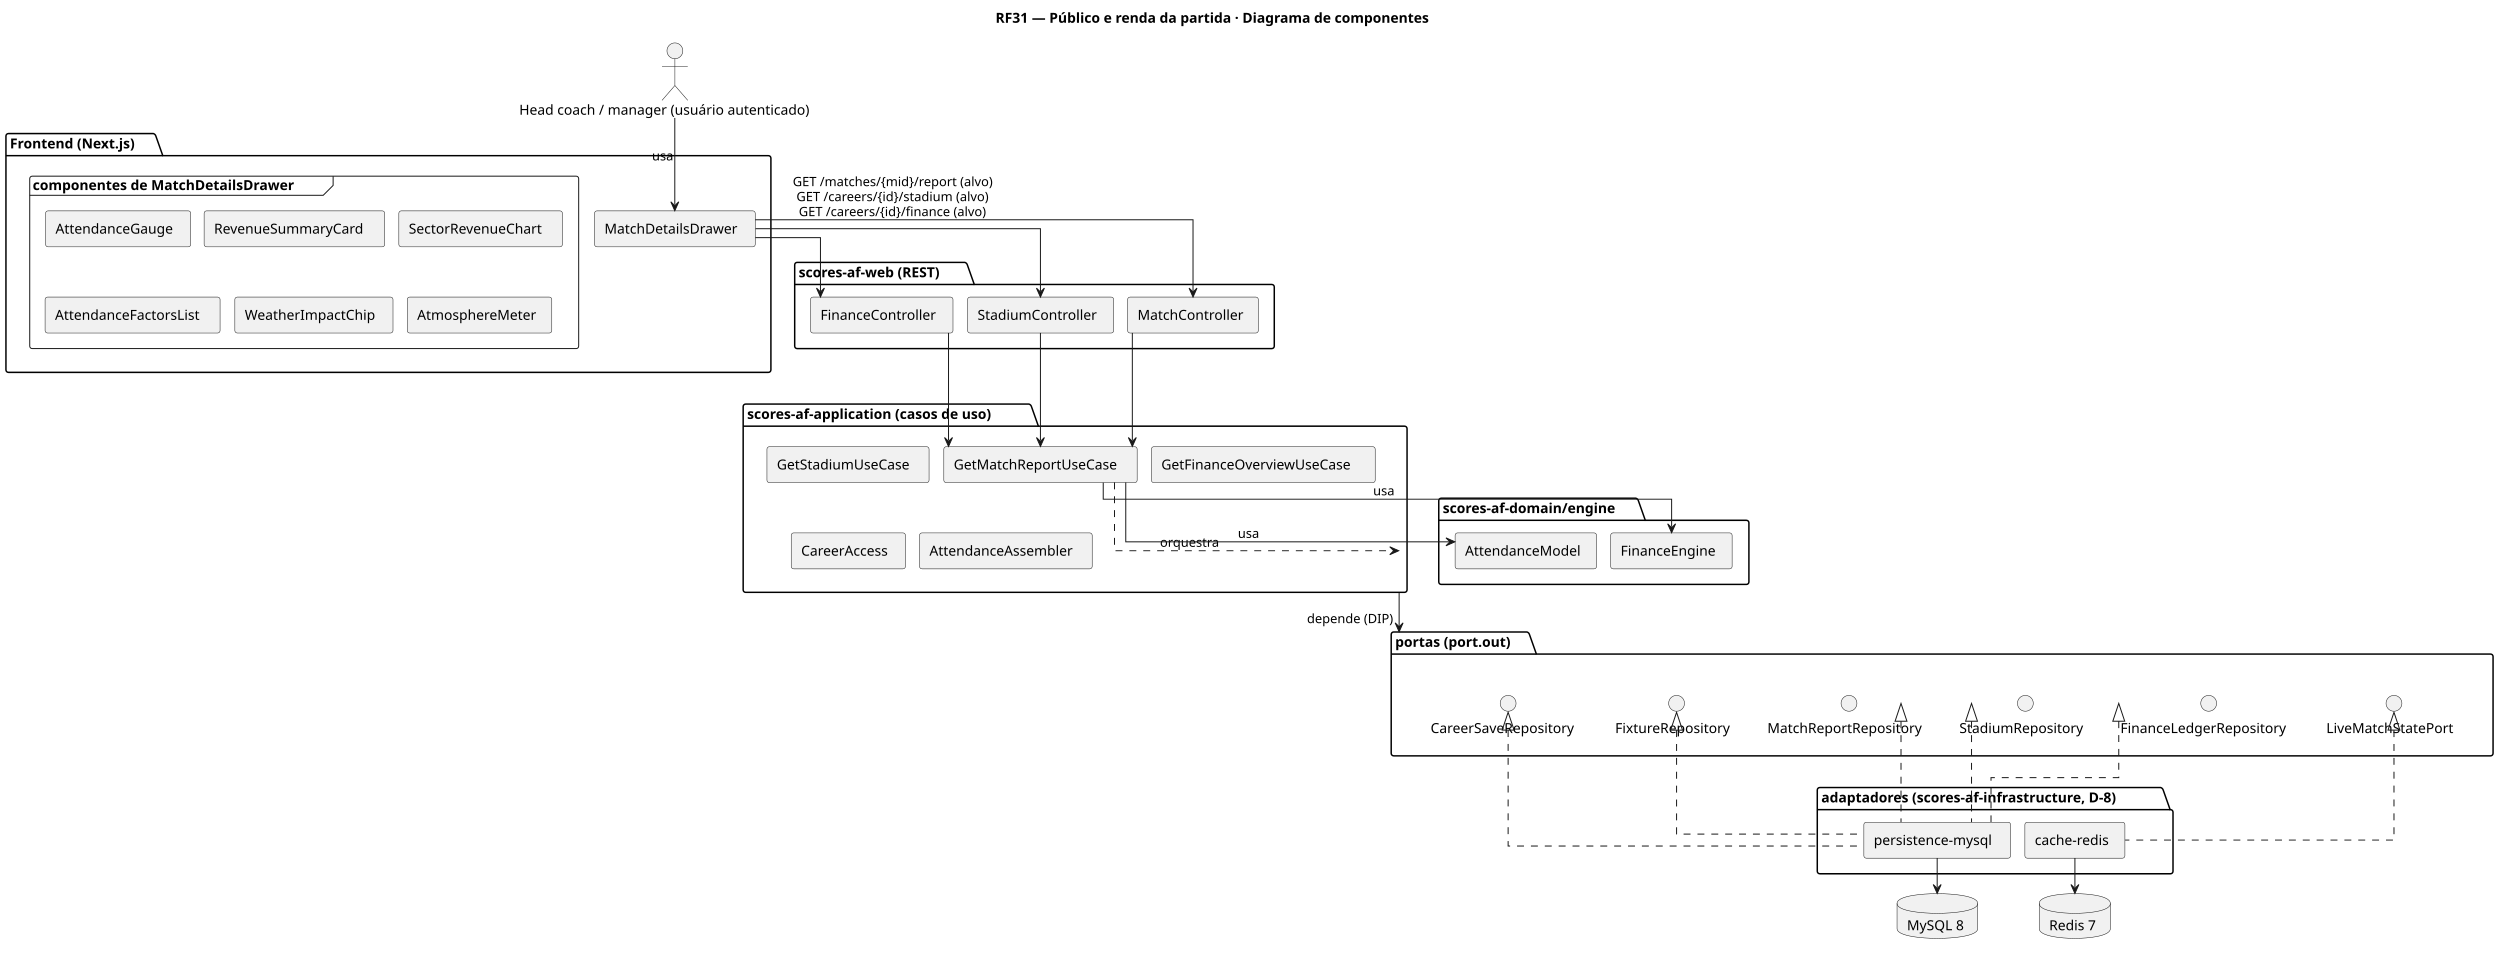
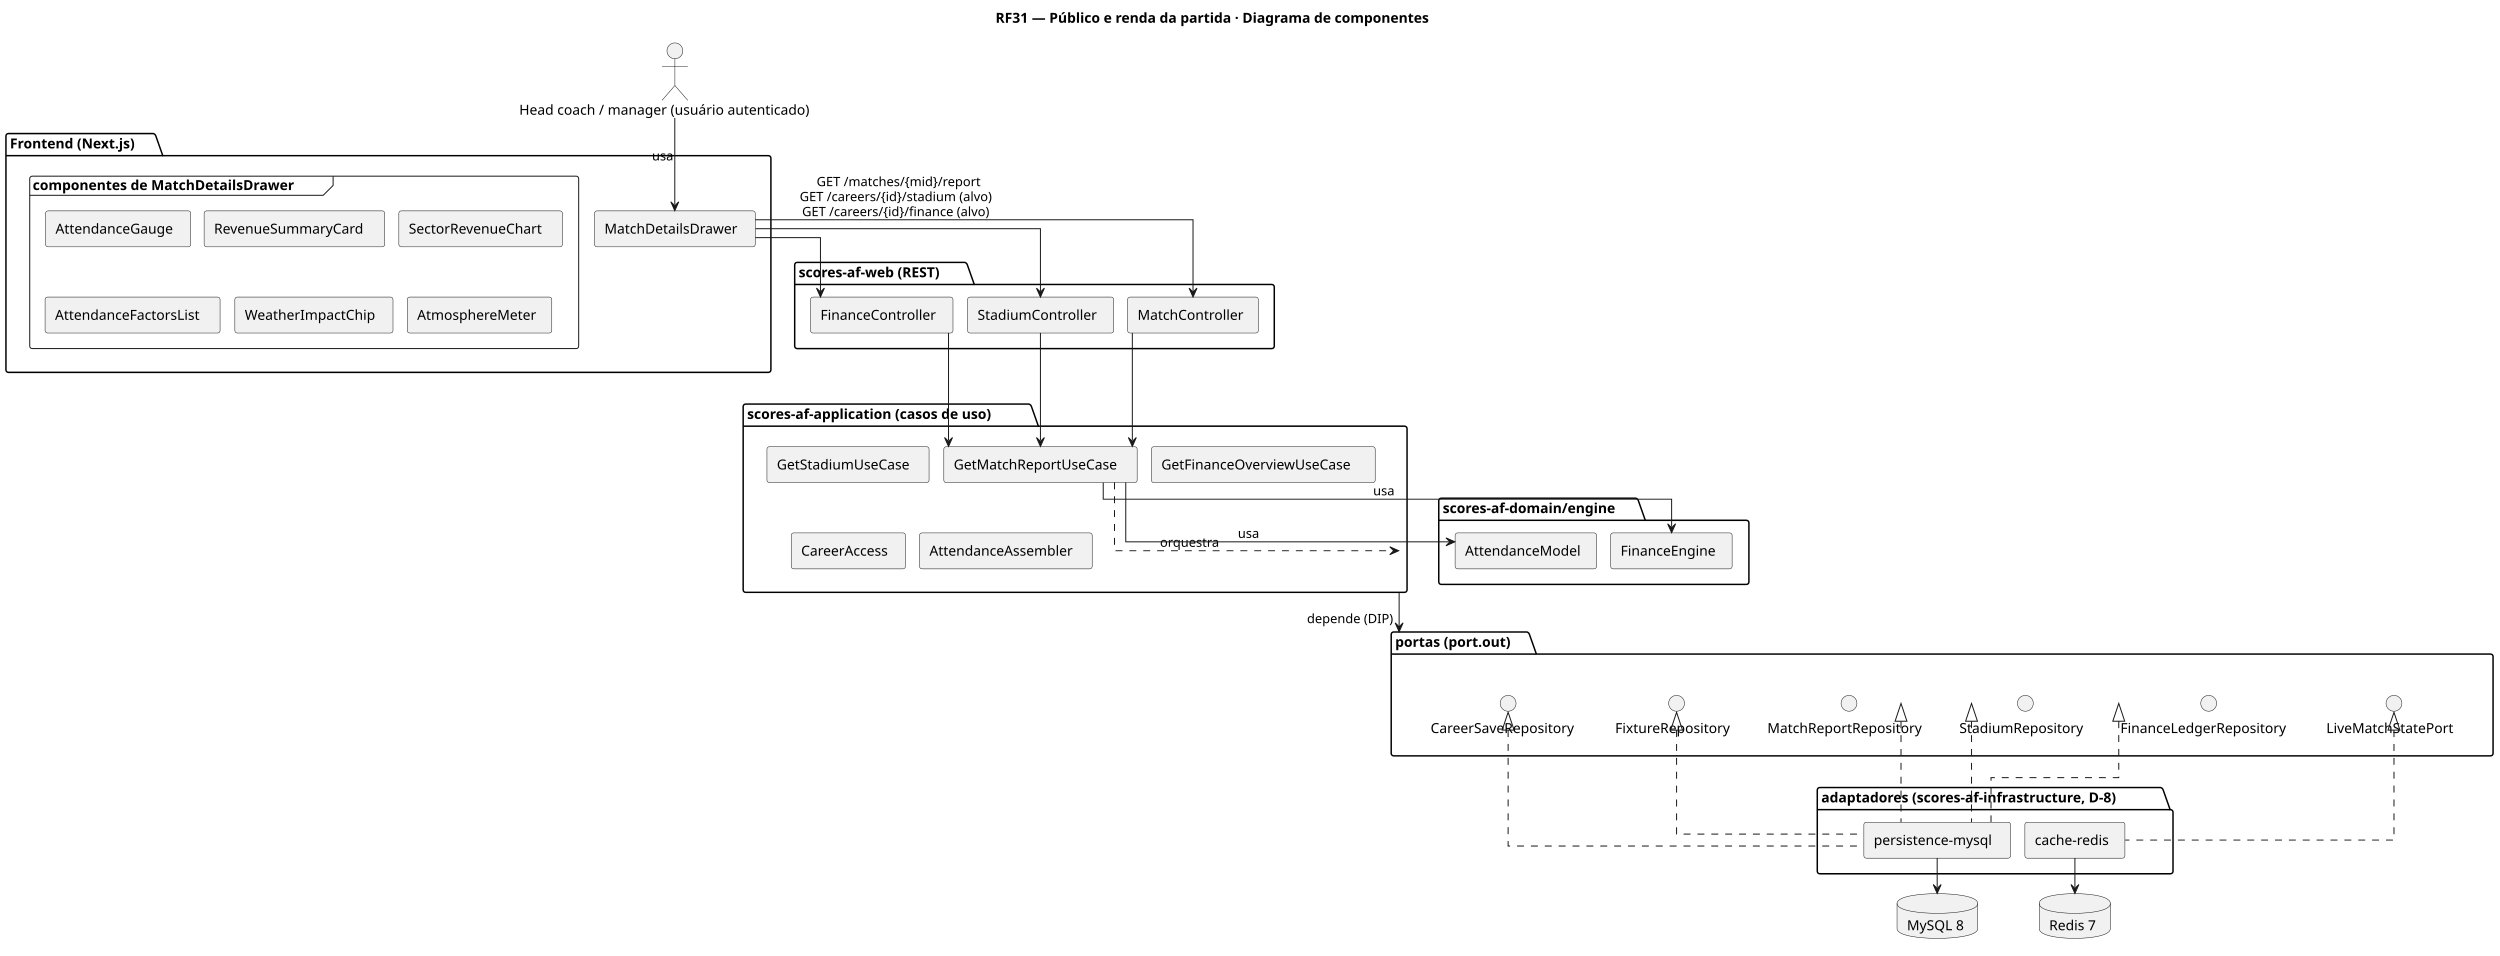
<svg xmlns="http://www.w3.org/2000/svg" contentStyleType="text/css" data-diagram-type="DESCRIPTION" height="964px" preserveAspectRatio="none" style="width:2523px;height:964px;background:#FFFFFF;" version="1.1" viewBox="0 0 2523 964" width="2523px" zoomAndPan="magnify">
  <defs />
  <g>
    <g class="title" data-source-line="1">
      <text fill="#000000" font-family="sans-serif" font-size="14" font-weight="bold" lengthAdjust="spacing" textLength="499.666" x="1004.667" y="22.995">RF31 — Público e renda da partida · Diagrama de componentes</text>
    </g>
    <g class="cluster" data-entity="pkg_fe" data-source-line="7" data-uid="ent0003" id="cluster_pkg_fe">
      <path d="M8.5,134.797 L154.784,134.797 A3.75,3.75 0 0 1 157.284,137.297 L164.284,157.094 L775.5,157.094 A2.5,2.5 0 0 1 778,159.594 L778,373.297 A2.5,2.5 0 0 1 775.5,375.797 L8.5,375.797 A2.5,2.5 0 0 1 6,373.297 L6,137.297 A2.5,2.5 0 0 1 8.5,134.797" fill="none" style="stroke:#000000;stroke-width:1.5;" />
      <line style="stroke:#000000;stroke-width:1.5;" x1="6" x2="164.284" y1="157.094" y2="157.094" />
      <text fill="#000000" font-family="sans-serif" font-size="14" font-weight="bold" lengthAdjust="spacing" textLength="145.284" x="10" y="149.792">Frontend (Next.js)</text>
    </g>
    <g class="cluster" data-entity="pkg_fe_sub" data-source-line="9" data-uid="ent0005" id="cluster_pkg_fe_sub">
      <rect fill="none" height="174" rx="2.5" ry="2.5" style="stroke:#181818;stroke-width:1;" width="554" x="30" y="177.797" />
      <path d="M336.188,177.797 L336.188,187.094 L326.188,197.094 L30,197.094" fill="none" style="stroke:#181818;stroke-width:1;" />
      <text fill="#000000" font-family="sans-serif" font-size="14" font-weight="bold" lengthAdjust="spacing" textLength="296.188" x="33" y="191.792">componentes de MatchDetailsDrawer</text>
    </g>
    <g class="cluster" data-entity="pkg_web" data-source-line="18" data-uid="ent0012" id="cluster_pkg_web">
      <path d="M804.5,264.797 L973.739,264.797 A3.75,3.75 0 0 1 976.239,267.297 L983.239,287.094 L1283.5,287.094 A2.5,2.5 0 0 1 1286,289.594 L1286,349.297 A2.5,2.5 0 0 1 1283.5,351.797 L804.5,351.797 A2.5,2.5 0 0 1 802,349.297 L802,267.297 A2.5,2.5 0 0 1 804.5,264.797" fill="none" style="stroke:#000000;stroke-width:1.5;" />
      <line style="stroke:#000000;stroke-width:1.5;" x1="802" x2="983.239" y1="287.094" y2="287.094" />
      <text fill="#000000" font-family="sans-serif" font-size="14" font-weight="bold" lengthAdjust="spacing" textLength="168.239" x="806" y="279.792">scores-af-web (REST)</text>
    </g>
    <g class="cluster" data-entity="pkg_app" data-source-line="23" data-uid="ent0016" id="cluster_pkg_app">
      <path d="M752.5,407.797 L1038.436,407.797 A3.75,3.75 0 0 1 1040.936,410.297 L1047.936,430.094 L1417.5,430.094 A2.5,2.5 0 0 1 1420,432.594 L1420,595.297 A2.5,2.5 0 0 1 1417.5,597.797 L752.5,597.797 A2.5,2.5 0 0 1 750,595.297 L750,410.297 A2.5,2.5 0 0 1 752.5,407.797" fill="none" style="stroke:#000000;stroke-width:1.5;" />
      <line style="stroke:#000000;stroke-width:1.5;" x1="750" x2="1047.936" y1="430.094" y2="430.094" />
      <text fill="#000000" font-family="sans-serif" font-size="14" font-weight="bold" lengthAdjust="spacing" textLength="284.935" x="754" y="422.792">scores-af-application (casos de uso)</text>
    </g>
    <g class="cluster" data-entity="pkg_eng" data-source-line="30" data-uid="ent0022" id="cluster_pkg_eng">
      <path d="M1454.5,502.797 L1650.939,502.797 A3.75,3.75 0 0 1 1653.439,505.297 L1660.439,525.094 L1762.5,525.094 A2.5,2.5 0 0 1 1765,527.594 L1765,587.297 A2.5,2.5 0 0 1 1762.5,589.797 L1454.5,589.797 A2.5,2.5 0 0 1 1452,587.297 L1452,505.297 A2.5,2.5 0 0 1 1454.5,502.797" fill="none" style="stroke:#000000;stroke-width:1.5;" />
      <line style="stroke:#000000;stroke-width:1.5;" x1="1452" x2="1660.439" y1="525.094" y2="525.094" />
      <text fill="#000000" font-family="sans-serif" font-size="14" font-weight="bold" lengthAdjust="spacing" textLength="195.44" x="1456" y="517.792">scores-af-domain/engine</text>
    </g>
    <g class="cluster" data-entity="pkg_ports" data-source-line="34" data-uid="ent0025" id="cluster_pkg_ports">
      <path d="M1406.5,637.797 L1541.02,637.797 A3.75,3.75 0 0 1 1543.52,640.297 L1550.52,660.094 L2513.5,660.094 A2.5,2.5 0 0 1 2516,662.594 L2516,760.297 A2.5,2.5 0 0 1 2513.5,762.797 L1406.5,762.797 A2.5,2.5 0 0 1 1404,760.297 L1404,640.297 A2.5,2.5 0 0 1 1406.5,637.797" fill="none" style="stroke:#000000;stroke-width:1.5;" />
      <line style="stroke:#000000;stroke-width:1.5;" x1="1404" x2="1550.52" y1="660.094" y2="660.094" />
      <text fill="#000000" font-family="sans-serif" font-size="14" font-weight="bold" lengthAdjust="spacing" textLength="133.519" x="1408" y="652.792">portas (port.out)</text>
    </g>
    <g class="cluster" data-entity="pkg_ad" data-source-line="42" data-uid="ent0032" id="cluster_pkg_ad">
      <path d="M1836.5,794.797 L2180.589,794.797 A3.75,3.75 0 0 1 2183.089,797.297 L2190.089,817.094 L2190.5,817.094 A2.5,2.5 0 0 1 2193,819.594 L2193,879.297 A2.5,2.5 0 0 1 2190.5,881.797 L1836.5,881.797 A2.5,2.5 0 0 1 1834,879.297 L1834,797.297 A2.5,2.5 0 0 1 1836.5,794.797" fill="none" style="stroke:#000000;stroke-width:1.5;" />
      <line style="stroke:#000000;stroke-width:1.5;" x1="1834" x2="2190.089" y1="817.094" y2="817.094" />
      <text fill="#000000" font-family="sans-serif" font-size="14" font-weight="bold" lengthAdjust="spacing" textLength="343.089" x="1838" y="809.792">adaptadores (scores-af-infrastructure, D-8)</text>
    </g>
    <g class="entity" data-entity="c2" data-source-line="8" data-uid="ent0004" id="entity_c2">
      <rect fill="#F1F1F1" height="36.297" rx="2.5" ry="2.5" style="stroke:#181818;stroke-width:0.5;" width="162.188" x="600" y="212.797" />
      <text fill="#000000" font-family="sans-serif" font-size="14" lengthAdjust="spacing" textLength="142.188" x="610" y="235.792">MatchDetailsDrawer</text>
    </g>
    <g class="entity" data-entity="c3" data-source-line="10" data-uid="ent0006" id="entity_c3">
      <rect fill="#F1F1F1" height="36.297" rx="2.5" ry="2.5" style="stroke:#181818;stroke-width:0.5;" width="146.492" x="46" y="212.797" />
      <text fill="#000000" font-family="sans-serif" font-size="14" lengthAdjust="spacing" textLength="126.492" x="56" y="235.792">AttendanceGauge</text>
    </g>
    <g class="entity" data-entity="c4" data-source-line="11" data-uid="ent0007" id="entity_c4">
      <rect fill="#F1F1F1" height="36.297" rx="2.5" ry="2.5" style="stroke:#181818;stroke-width:0.5;" width="182.251" x="206" y="212.797" />
      <text fill="#000000" font-family="sans-serif" font-size="14" lengthAdjust="spacing" textLength="162.251" x="216" y="235.792">RevenueSummaryCard</text>
    </g>
    <g class="entity" data-entity="c5" data-source-line="12" data-uid="ent0008" id="entity_c5">
      <rect fill="#F1F1F1" height="36.297" rx="2.5" ry="2.5" style="stroke:#181818;stroke-width:0.5;" width="165.079" x="402.5" y="212.797" />
      <text fill="#000000" font-family="sans-serif" font-size="14" lengthAdjust="spacing" textLength="145.079" x="412.5" y="235.792">SectorRevenueChart</text>
    </g>
    <g class="entity" data-entity="c6" data-source-line="13" data-uid="ent0009" id="entity_c6">
      <rect fill="#F1F1F1" height="36.297" rx="2.5" ry="2.5" style="stroke:#181818;stroke-width:0.5;" width="176.598" x="45.5" y="299.797" />
      <text fill="#000000" font-family="sans-serif" font-size="14" lengthAdjust="spacing" textLength="156.598" x="55.5" y="322.792">AttendanceFactorsList</text>
    </g>
    <g class="entity" data-entity="c7" data-source-line="14" data-uid="ent0010" id="entity_c7">
      <rect fill="#F1F1F1" height="36.297" rx="2.5" ry="2.5" style="stroke:#181818;stroke-width:0.5;" width="159.61" x="237" y="299.797" />
      <text fill="#000000" font-family="sans-serif" font-size="14" lengthAdjust="spacing" textLength="139.61" x="247" y="322.792">WeatherImpactChip</text>
    </g>
    <g class="entity" data-entity="c8" data-source-line="15" data-uid="ent0011" id="entity_c8">
      <rect fill="#F1F1F1" height="36.297" rx="2.5" ry="2.5" style="stroke:#181818;stroke-width:0.5;" width="145.856" x="411" y="299.797" />
      <text fill="#000000" font-family="sans-serif" font-size="14" lengthAdjust="spacing" textLength="125.856" x="421" y="322.792">AtmosphereMeter</text>
    </g>
    <g class="entity" data-entity="c9" data-source-line="19" data-uid="ent0013" id="entity_c9">
      <rect fill="#F1F1F1" height="36.297" rx="2.5" ry="2.5" style="stroke:#181818;stroke-width:0.5;" width="131.891" x="1138" y="299.797" />
      <text fill="#000000" font-family="sans-serif" font-size="14" lengthAdjust="spacing" textLength="111.891" x="1148" y="322.792">MatchController</text>
    </g>
    <g class="entity" data-entity="c10" data-source-line="20" data-uid="ent0014" id="entity_c10">
      <rect fill="#F1F1F1" height="36.297" rx="2.5" ry="2.5" style="stroke:#181818;stroke-width:0.5;" width="147.415" x="976.5" y="299.797" />
      <text fill="#000000" font-family="sans-serif" font-size="14" lengthAdjust="spacing" textLength="127.415" x="986.5" y="322.792">StadiumController</text>
    </g>
    <g class="entity" data-entity="c11" data-source-line="21" data-uid="ent0015" id="entity_c11">
      <rect fill="#F1F1F1" height="36.297" rx="2.5" ry="2.5" style="stroke:#181818;stroke-width:0.5;" width="143.751" x="818" y="299.797" />
      <text fill="#000000" font-family="sans-serif" font-size="14" lengthAdjust="spacing" textLength="123.751" x="828" y="322.792">FinanceController</text>
    </g>
    <g class="entity" data-entity="c12" data-source-line="24" data-uid="ent0017" id="entity_c12">
      <rect fill="#F1F1F1" height="36.297" rx="2.5" ry="2.5" style="stroke:#181818;stroke-width:0.5;" width="195.123" x="952.5" y="450.797" />
      <text fill="#000000" font-family="sans-serif" font-size="14" lengthAdjust="spacing" textLength="175.123" x="962.5" y="473.792">GetMatchReportUseCase</text>
    </g>
    <g class="entity" data-entity="c13" data-source-line="25" data-uid="ent0018" id="entity_c13">
      <rect fill="#F1F1F1" height="36.297" rx="2.5" ry="2.5" style="stroke:#181818;stroke-width:0.5;" width="163.609" x="774" y="450.797" />
      <text fill="#000000" font-family="sans-serif" font-size="14" lengthAdjust="spacing" textLength="143.609" x="784" y="473.792">GetStadiumUseCase</text>
    </g>
    <g class="entity" data-entity="c14" data-source-line="26" data-uid="ent0019" id="entity_c14">
      <rect fill="#F1F1F1" height="36.297" rx="2.5" ry="2.5" style="stroke:#181818;stroke-width:0.5;" width="225.857" x="1162" y="450.797" />
      <text fill="#000000" font-family="sans-serif" font-size="14" lengthAdjust="spacing" textLength="205.857" x="1172" y="473.792">GetFinanceOverviewUseCase</text>
    </g>
    <g class="entity" data-entity="c15" data-source-line="27" data-uid="ent0020" id="entity_c15">
      <rect fill="#F1F1F1" height="36.297" rx="2.5" ry="2.5" style="stroke:#181818;stroke-width:0.5;" width="115.266" x="798.5" y="537.797" />
      <text fill="#000000" font-family="sans-serif" font-size="14" lengthAdjust="spacing" textLength="95.266" x="808.5" y="560.792">CareerAccess</text>
    </g>
    <g class="entity" data-entity="c16" data-source-line="28" data-uid="ent0021" id="entity_c16">
      <rect fill="#F1F1F1" height="36.297" rx="2.5" ry="2.5" style="stroke:#181818;stroke-width:0.5;" width="174.253" x="928" y="537.797" />
      <text fill="#000000" font-family="sans-serif" font-size="14" lengthAdjust="spacing" textLength="154.253" x="938" y="560.792">AttendanceAssembler</text>
    </g>
    <g class="entity" data-entity="c17" data-source-line="31" data-uid="ent0023" id="entity_c17">
      <rect fill="#F1F1F1" height="36.297" rx="2.5" ry="2.5" style="stroke:#181818;stroke-width:0.5;" width="122.56" x="1625.5" y="537.797" />
      <text fill="#000000" font-family="sans-serif" font-size="14" lengthAdjust="spacing" textLength="102.56" x="1635.5" y="560.792">FinanceEngine</text>
    </g>
    <g class="entity" data-entity="c18" data-source-line="32" data-uid="ent0024" id="entity_c18">
      <rect fill="#F1F1F1" height="36.297" rx="2.5" ry="2.5" style="stroke:#181818;stroke-width:0.5;" width="142.726" x="1468.5" y="537.797" />
      <text fill="#000000" font-family="sans-serif" font-size="14" lengthAdjust="spacing" textLength="122.726" x="1478.5" y="560.792">AttendanceModel</text>
    </g>
    <g class="entity" data-entity="c19" data-source-line="35" data-uid="ent0026" id="entity_c19">
      <ellipse cx="1522" cy="709.797" fill="#F1F1F1" rx="8" ry="8" style="stroke:#181818;stroke-width:0.5;" />
      <text fill="#000000" font-family="sans-serif" font-size="14" lengthAdjust="spacing" textLength="156.529" x="1443.735" y="739.792">CareerSaveRepository</text>
    </g>
    <g class="entity" data-entity="c20" data-source-line="36" data-uid="ent0027" id="entity_c20">
      <ellipse cx="1692" cy="709.797" fill="#F1F1F1" rx="8" ry="8" style="stroke:#181818;stroke-width:0.5;" />
      <text fill="#000000" font-family="sans-serif" font-size="14" lengthAdjust="spacing" textLength="124.031" x="1629.984" y="739.792">FixtureRepository</text>
    </g>
    <g class="entity" data-entity="c21" data-source-line="37" data-uid="ent0028" id="entity_c21">
      <ellipse cx="1866" cy="709.797" fill="#F1F1F1" rx="8" ry="8" style="stroke:#181818;stroke-width:0.5;" />
      <text fill="#000000" font-family="sans-serif" font-size="14" lengthAdjust="spacing" textLength="164.828" x="1783.586" y="739.792">MatchReportRepository</text>
    </g>
    <g class="entity" data-entity="c22" data-source-line="38" data-uid="ent0029" id="entity_c22">
      <ellipse cx="2044" cy="709.797" fill="#F1F1F1" rx="8" ry="8" style="stroke:#181818;stroke-width:0.5;" />
      <text fill="#000000" font-family="sans-serif" font-size="14" lengthAdjust="spacing" textLength="133.315" x="1977.343" y="739.792">StadiumRepository</text>
    </g>
    <g class="entity" data-entity="c23" data-source-line="39" data-uid="ent0030" id="entity_c23">
      <ellipse cx="2229" cy="709.797" fill="#F1F1F1" rx="8" ry="8" style="stroke:#181818;stroke-width:0.5;" />
      <text fill="#000000" font-family="sans-serif" font-size="14" lengthAdjust="spacing" textLength="178.206" x="2139.897" y="739.792">FinanceLedgerRepository</text>
    </g>
    <g class="entity" data-entity="c24" data-source-line="40" data-uid="ent0031" id="entity_c24">
      <ellipse cx="2416" cy="709.797" fill="#F1F1F1" rx="8" ry="8" style="stroke:#181818;stroke-width:0.5;" />
      <text fill="#000000" font-family="sans-serif" font-size="14" lengthAdjust="spacing" textLength="136.616" x="2347.692" y="739.792">LiveMatchStatePort</text>
    </g>
    <g class="entity" data-entity="c25" data-source-line="43" data-uid="ent0033" id="entity_c25">
      <rect fill="#F1F1F1" height="36.297" rx="2.5" ry="2.5" style="stroke:#181818;stroke-width:0.5;" width="148.065" x="1881" y="829.797" />
      <text fill="#000000" font-family="sans-serif" font-size="14" lengthAdjust="spacing" textLength="128.065" x="1891" y="852.792">persistence-mysql</text>
    </g>
    <g class="entity" data-entity="c26" data-source-line="44" data-uid="ent0034" id="entity_c26">
      <rect fill="#F1F1F1" height="36.297" rx="2.5" ry="2.5" style="stroke:#181818;stroke-width:0.5;" width="100.951" x="2043.5" y="829.797" />
      <text fill="#000000" font-family="sans-serif" font-size="14" lengthAdjust="spacing" textLength="80.951" x="2053.5" y="852.792">cache-redis</text>
    </g>
    <g class="entity" data-entity="c1" data-source-line="6" data-uid="ent0002" id="entity_c1">
      <ellipse cx="681.1" cy="51.297" fill="#F1F1F1" rx="8" ry="8" style="stroke:#181818;stroke-width:0.5;" />
      <path d="M681.1,59.297 L681.1,86.297 M668.1,67.297 L694.1,67.297 M681.1,86.297 L668.1,101.297 M681.1,86.297 L694.1,101.297" fill="none" style="stroke:#181818;stroke-width:0.5;" />
      <text fill="#000000" font-family="sans-serif" font-size="14" lengthAdjust="spacing" textLength="314.2" x="524" y="115.792">Head coach / manager (usuário autenticado)</text>
    </g>
    <g class="entity" data-entity="s1" data-source-line="46" data-uid="ent0035" id="entity_s1">
      <path d="M1914.5,911.797 C1914.5,901.797 1955.214,901.797 1955.214,901.797 C1955.214,901.797 1995.928,901.797 1995.928,911.797 L1995.928,937.094 C1995.928,947.094 1955.214,947.094 1955.214,947.094 C1955.214,947.094 1914.5,947.094 1914.5,937.094 L1914.5,911.797" fill="#F1F1F1" style="stroke:#181818;stroke-width:0.5;" />
      <path d="M1914.5,911.797 C1914.5,921.797 1955.214,921.797 1955.214,921.797 C1955.214,921.797 1995.928,921.797 1995.928,911.797" fill="none" style="stroke:#181818;stroke-width:0.5;" />
      <text fill="#000000" font-family="sans-serif" font-size="14" lengthAdjust="spacing" textLength="61.428" x="1924.5" y="938.792">MySQL 8</text>
    </g>
    <g class="entity" data-entity="s2" data-source-line="47" data-uid="ent0036" id="entity_s2">
      <path d="M2058,911.797 C2058,901.797 2093.884,901.797 2093.884,901.797 C2093.884,901.797 2129.769,901.797 2129.769,911.797 L2129.769,937.094 C2129.769,947.094 2093.884,947.094 2093.884,947.094 C2093.884,947.094 2058,947.094 2058,937.094 L2058,911.797" fill="#F1F1F1" style="stroke:#181818;stroke-width:0.5;" />
      <path d="M2058,911.797 C2058,921.797 2093.884,921.797 2093.884,921.797 C2093.884,921.797 2129.769,921.797 2129.769,911.797" fill="none" style="stroke:#181818;stroke-width:0.5;" />
      <text fill="#000000" font-family="sans-serif" font-size="14" lengthAdjust="spacing" textLength="51.769" x="2068" y="938.792">Redis 7</text>
    </g>
    <g class="link" data-entity-1="c1" data-entity-2="c2" data-source-line="48" data-uid="lnk37" id="link_c1_c2">
      <path d="M681,119.037 C681,149.067 681,183.547 681,206.637" fill="none" id="c1-to-c2" style="stroke:#181818;stroke-width:1;" />
      <polygon fill="#181818" points="681,212.637,685,203.637,681,207.637,677,203.637,681,212.637" style="stroke:#181818;stroke-width:1;" />
      <text fill="#000000" font-family="sans-serif" font-size="13" lengthAdjust="spacing" textLength="22.979" x="658" y="161.904">usa</text>
    </g>
    <g class="link" data-entity-1="c2" data-entity-2="c9" data-source-line="49" data-uid="lnk38" id="link_c2_c9">
      <path d="M762.14,221.797 C909.05,221.797 1204,221.797 1204,221.797 C1204,221.797 1204,265.927 1204,293.737" fill="none" id="c2-to-c9" style="stroke:#181818;stroke-width:1;" />
      <polygon fill="#181818" points="1204,299.737,1208,290.737,1204,294.737,1200,290.737,1204,299.737" style="stroke:#181818;stroke-width:1;" />
-       <text fill="#000000" font-family="sans-serif" font-size="13" lengthAdjust="spacing" textLength="221.946" x="800.04" y="187.864">GET /matches/{mid}/report (alvo)</text>
-       <text fill="#000000" font-family="sans-serif" font-size="13" lengthAdjust="spacing" textLength="214.583" x="803.722" y="202.997">GET /careers/{id}/stadium (alvo)</text>
-       <text fill="#000000" font-family="sans-serif" font-size="13" lengthAdjust="spacing" textLength="209.758" x="806.134" y="218.129">GET /careers/{id}/finance (alvo)</text>
+       <text fill="#000000" font-family="sans-serif" font-size="13" lengthAdjust="spacing" textLength="180.445" x="824.109" y="187.864">GET /matches/{mid}/report</text>
+       <text fill="#000000" font-family="sans-serif" font-size="13" lengthAdjust="spacing" textLength="214.583" x="807.04" y="202.997">GET /careers/{id}/stadium (alvo)</text>
+       <text fill="#000000" font-family="sans-serif" font-size="13" lengthAdjust="spacing" textLength="209.758" x="809.452" y="218.129">GET /careers/{id}/finance (alvo)</text>
    </g>
    <g class="link" data-entity-1="c2" data-entity-2="c10" data-source-line="50" data-uid="lnk39" id="link_c2_c10">
      <path d="M762.44,230.797 C871.1,230.797 1050,230.797 1050,230.797 C1050,230.797 1050,268.287 1050,293.767" fill="none" id="c2-to-c10" style="stroke:#181818;stroke-width:1;" />
      <polygon fill="#181818" points="1050,299.767,1054,290.767,1050,294.767,1046,290.767,1050,299.767" style="stroke:#181818;stroke-width:1;" />
    </g>
    <g class="link" data-entity-1="c2" data-entity-2="c11" data-source-line="51" data-uid="lnk40" id="link_c2_c11">
      <path d="M762.24,239.797 C796.24,239.797 828,239.797 828,239.797 C828,239.797 828,270.667 828,293.707" fill="none" id="c2-to-c11" style="stroke:#181818;stroke-width:1;" />
      <polygon fill="#181818" points="828,299.707,832,290.707,828,294.707,824,290.707,828,299.707" style="stroke:#181818;stroke-width:1;" />
    </g>
    <g class="link" data-entity-1="c9" data-entity-2="c12" data-source-line="52" data-uid="lnk41" id="link_c9_c12">
      <path d="M1142.75,336.007 C1142.75,365.037 1142.75,415.457 1142.75,444.517" fill="none" id="c9-to-c12" style="stroke:#181818;stroke-width:1;" />
      <polygon fill="#181818" points="1142.75,450.517,1146.75,441.517,1142.75,445.517,1138.75,441.517,1142.75,450.517" style="stroke:#181818;stroke-width:1;" />
    </g>
    <g class="link" data-entity-1="c10" data-entity-2="c12" data-source-line="53" data-uid="lnk42" id="link_c10_c12">
      <path d="M1050,336.007 C1050,365.037 1050,415.457 1050,444.517" fill="none" id="c10-to-c12" style="stroke:#181818;stroke-width:1;" />
      <polygon fill="#181818" points="1050,450.517,1054,441.517,1050,445.517,1046,441.517,1050,450.517" style="stroke:#181818;stroke-width:1;" />
    </g>
    <g class="link" data-entity-1="c11" data-entity-2="c12" data-source-line="54" data-uid="lnk43" id="link_c11_c12">
      <path d="M957.25,336.007 C957.25,365.037 957.25,415.457 957.25,444.517" fill="none" id="c11-to-c12" style="stroke:#181818;stroke-width:1;" />
      <polygon fill="#181818" points="957.25,450.517,961.25,441.517,957.25,445.517,953.25,441.517,957.25,450.517" style="stroke:#181818;stroke-width:1;" />
    </g>
    <g class="link" data-entity-1="c12" data-entity-2="pkg_app" data-source-line="55" data-uid="lnk44" id="link_c12_pkg_app">
      <path d="M1124.75,486.827 C1124.75,512.307 1124.75,555.797 1124.75,555.797 C1124.75,555.797 1392.69,555.797 1405.53,555.797" fill="none" id="c12-to-pkg_app" style="stroke:#181818;stroke-width:1;stroke-dasharray:7,7;" />
      <polygon fill="#181818" points="1411.53,555.797,1402.53,551.797,1406.53,555.797,1402.53,559.797,1411.53,555.797" style="stroke:#181818;stroke-width:1;" />
      <text fill="#000000" font-family="sans-serif" font-size="13" lengthAdjust="spacing" textLength="62.969" x="1170.66" y="551.864">orquestra</text>
    </g>
    <g class="link" data-entity-1="c12" data-entity-2="c17" data-source-line="56" data-uid="lnk45" id="link_c12_c17">
      <path d="M1113.38,487.117 C1113.38,495.587 1113.38,503.797 1113.38,503.797 C1113.38,503.797 1687,503.797 1687,503.797 C1687,503.797 1687,516.617 1687,531.607" fill="none" id="c12-to-c17" style="stroke:#181818;stroke-width:1;" />
      <polygon fill="#181818" points="1687,537.607,1691,528.607,1687,532.607,1683,528.607,1687,537.607" style="stroke:#181818;stroke-width:1;" />
      <text fill="#000000" font-family="sans-serif" font-size="13" lengthAdjust="spacing" textLength="22.979" x="1385.75" y="499.864">usa</text>
    </g>
    <g class="link" data-entity-1="c12" data-entity-2="c18" data-source-line="57" data-uid="lnk46" id="link_c12_c18">
      <path d="M1136.12,486.887 C1136.12,509.927 1136.12,546.797 1136.12,546.797 C1136.12,546.797 1346.2,546.797 1462.26,546.797" fill="none" id="c12-to-c18" style="stroke:#181818;stroke-width:1;" />
      <polygon fill="#181818" points="1468.26,546.797,1459.26,542.797,1463.26,546.797,1459.26,550.797,1468.26,546.797" style="stroke:#181818;stroke-width:1;" />
      <text fill="#000000" font-family="sans-serif" font-size="13" lengthAdjust="spacing" textLength="22.979" x="1249.24" y="542.864">usa</text>
    </g>
    <g class="link" data-entity-1="pkg_app" data-entity-2="pkg_ports" data-source-line="58" data-uid="lnk47" id="link_pkg_app_pkg_ports">
      <path d="M1412,598.455 C1412,598.966 1412,599.48 1412,599.997 C1412,602.062 1412,604.166 1412,606.301 C1412,614.841 1412,623.876 1412,632.909 C1412,634.038 1412,635.168 1412,636.296 C1412,636.578 1412,636.86 1412,637.142 C1412,637.283 1412,631.423 1412,631.564" fill="none" id="pkg_app-to-pkg_ports" style="stroke:#181818;stroke-width:1;" />
      <polygon fill="#181818" points="1412,637.564,1416,628.564,1412,632.564,1408,628.564,1412,637.564" style="stroke:#181818;stroke-width:1;" />
      <text fill="#000000" font-family="sans-serif" font-size="13" lengthAdjust="spacing" textLength="92.949" x="1319" y="628.874">depende (DIP)</text>
    </g>
    <g class="link" data-entity-1="c19" data-entity-2="c25" data-source-line="59" data-uid="lnk49" id="link_c19_c25">
      <path d="M1522,736.807 C1522,768.327 1522,853.797 1522,853.797 C1522,853.797 1756.76,853.797 1880.56,853.797" fill="none" id="c19-backto-c25" style="stroke:#181818;stroke-width:1;stroke-dasharray:7,7;" />
      <polygon fill="none" points="1522,718.807,1516,736.807,1528,736.807,1522,718.807" style="stroke:#181818;stroke-width:1;" />
    </g>
    <g class="link" data-entity-1="c20" data-entity-2="c25" data-source-line="60" data-uid="lnk51" id="link_c20_c25">
      <path d="M1692,736.867 C1692,766.697 1692,841.797 1692,841.797 C1692,841.797 1802.92,841.797 1880.69,841.797" fill="none" id="c20-backto-c25" style="stroke:#181818;stroke-width:1;stroke-dasharray:7,7;" />
      <polygon fill="none" points="1692,718.867,1686,736.867,1698,736.867,1692,718.867" style="stroke:#181818;stroke-width:1;" />
    </g>
    <g class="link" data-entity-1="c21" data-entity-2="c25" data-source-line="61" data-uid="lnk53" id="link_c21_c25">
      <path d="M1918.5,727.897 C1918.5,731.117 1918.5,793.037 1918.5,829.707" fill="none" id="c21-backto-c25" style="stroke:#181818;stroke-width:1;stroke-dasharray:7,7;" />
      <polygon fill="none" points="1918.5,709.897,1912.5,727.897,1924.5,727.897,1918.5,709.897" style="stroke:#181818;stroke-width:1;" />
    </g>
    <g class="link" data-entity-1="c22" data-entity-2="c25" data-source-line="62" data-uid="lnk55" id="link_c22_c25">
      <path d="M1989.67,727.897 C1989.67,731.117 1989.67,793.037 1989.67,829.707" fill="none" id="c22-backto-c25" style="stroke:#181818;stroke-width:1;stroke-dasharray:7,7;" />
      <polygon fill="none" points="1989.67,709.897,1983.67,727.897,1995.67,727.897,1989.67,709.897" style="stroke:#181818;stroke-width:1;" />
    </g>
    <g class="link" data-entity-1="c23" data-entity-2="c25" data-source-line="63" data-uid="lnk57" id="link_c23_c25">
      <path d="M2138.25,727.847 C2138.25,730.127 2138.25,784.797 2138.25,784.797 C2138.25,784.797 2009.33,784.797 2009.33,784.797 C2009.33,784.797 2009.33,810.967 2009.33,829.577" fill="none" id="c23-backto-c25" style="stroke:#181818;stroke-width:1;stroke-dasharray:7,7;" />
      <polygon fill="none" points="2138.25,709.847,2132.25,727.847,2144.25,727.847,2138.25,709.847" style="stroke:#181818;stroke-width:1;" />
    </g>
    <g class="link" data-entity-1="c24" data-entity-2="c26" data-source-line="64" data-uid="lnk59" id="link_c24_c26">
      <path d="M2416,736.847 C2416,767.557 2416,847.797 2416,847.797 C2416,847.797 2235.35,847.797 2144.67,847.797" fill="none" id="c24-backto-c26" style="stroke:#181818;stroke-width:1;stroke-dasharray:7,7;" />
      <polygon fill="none" points="2416,718.847,2410,736.847,2422,736.847,2416,718.847" style="stroke:#181818;stroke-width:1;" />
    </g>
    <g class="link" data-entity-1="c25" data-entity-2="s1" data-source-line="65" data-uid="lnk60" id="link_c25_s1">
      <path d="M1955,865.927 C1955,876.617 1955,884.247 1955,895.637" fill="none" id="c25-to-s1" style="stroke:#181818;stroke-width:1;" />
      <polygon fill="#181818" points="1955,901.637,1959,892.637,1955,896.637,1951,892.637,1955,901.637" style="stroke:#181818;stroke-width:1;" />
    </g>
    <g class="link" data-entity-1="c26" data-entity-2="s2" data-source-line="66" data-uid="lnk61" id="link_c26_s2">
      <path d="M2094,865.927 C2094,876.617 2094,884.247 2094,895.637" fill="none" id="c26-to-s2" style="stroke:#181818;stroke-width:1;" />
      <polygon fill="#181818" points="2094,901.637,2098,892.637,2094,896.637,2090,892.637,2094,901.637" style="stroke:#181818;stroke-width:1;" />
    </g>
  </g>
</svg>
